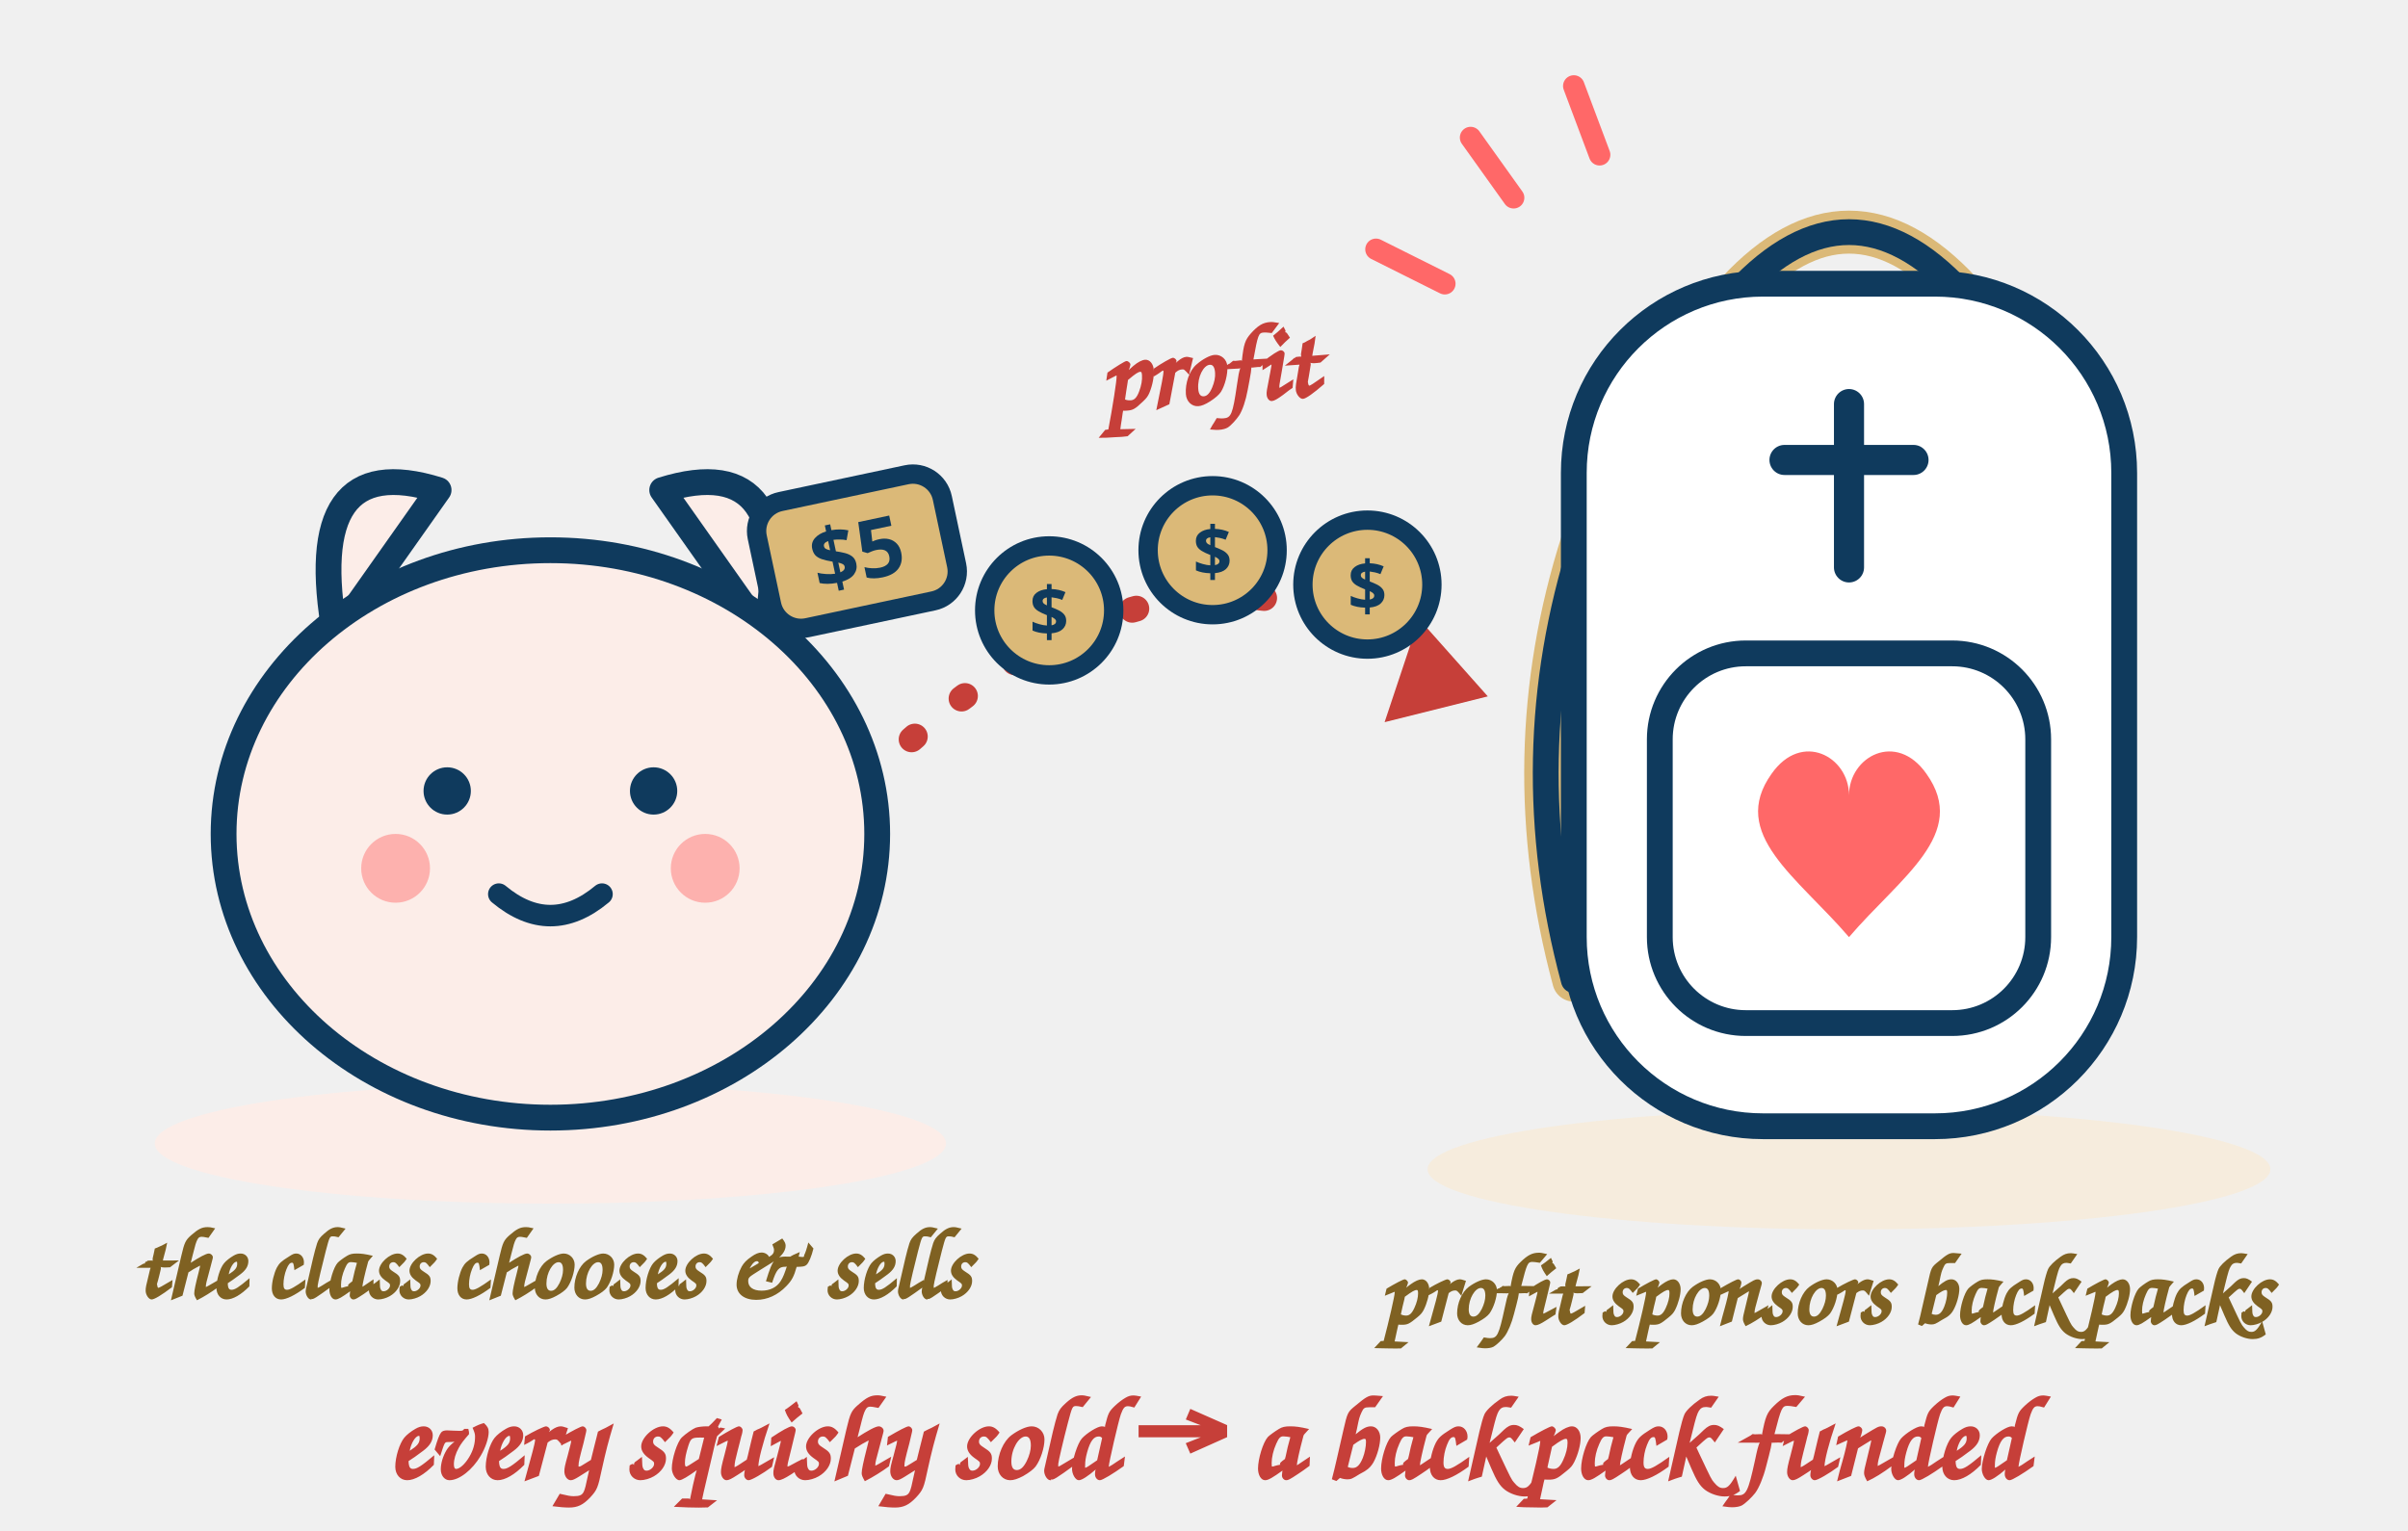
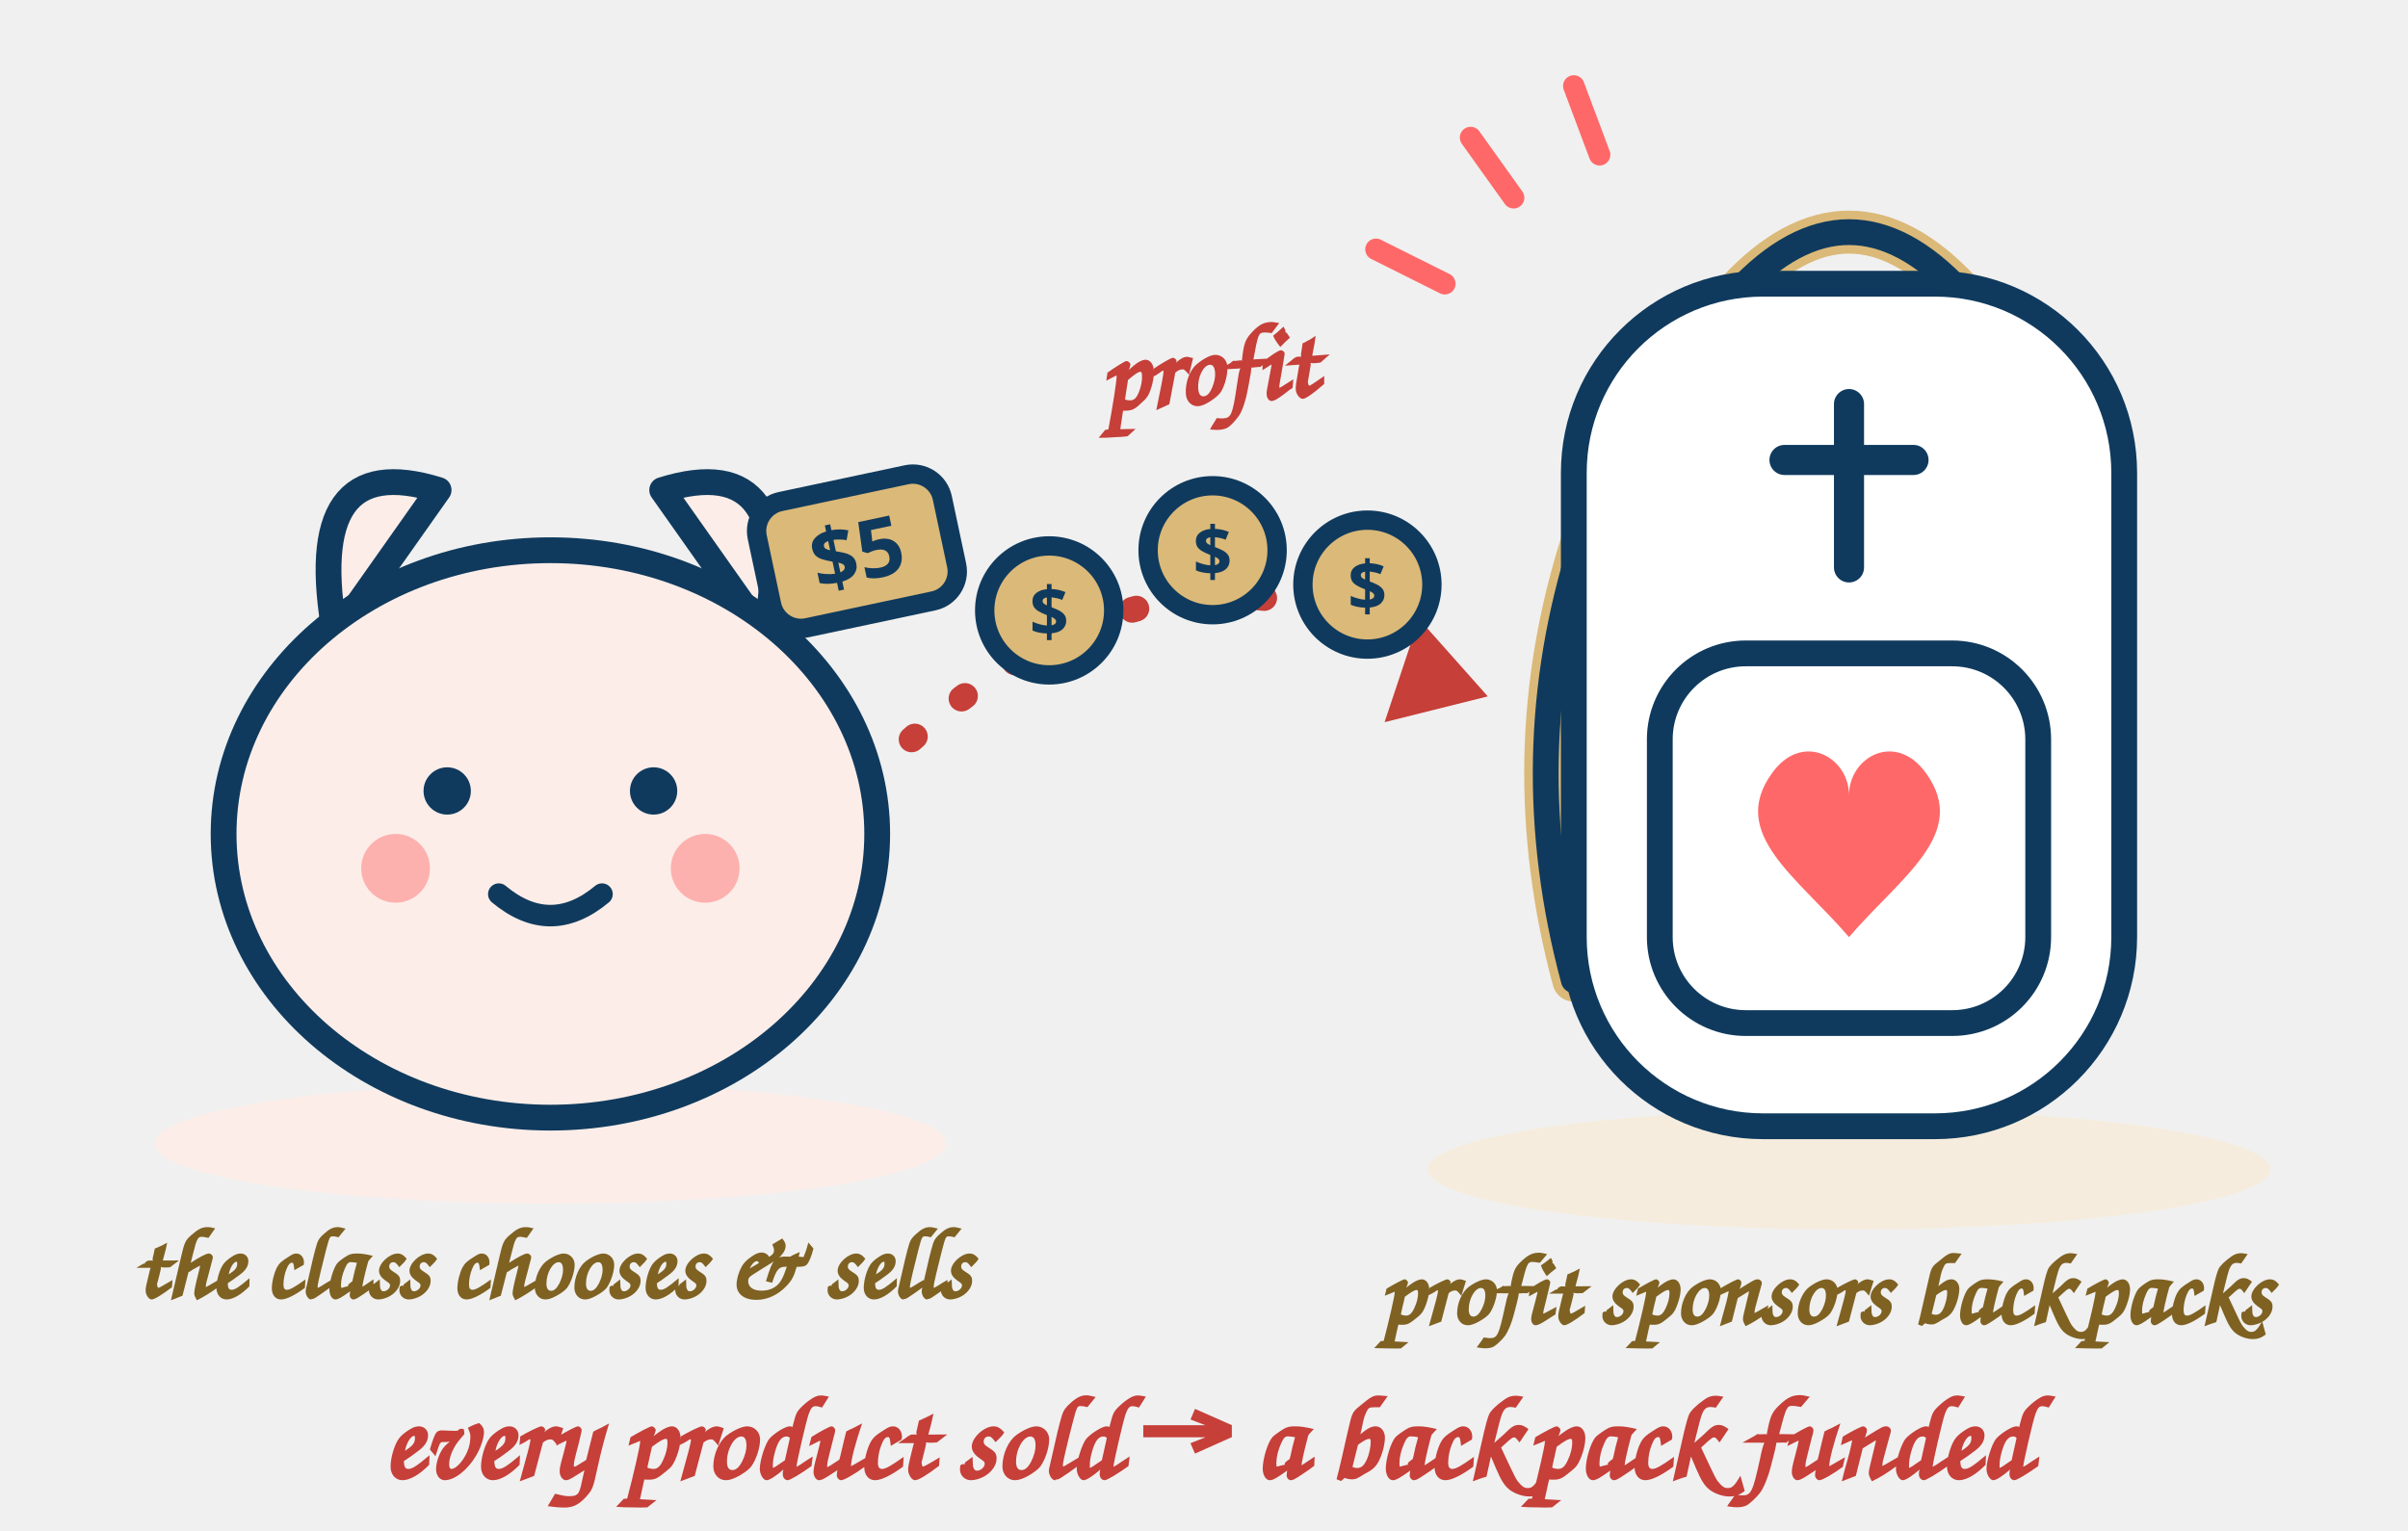
<svg xmlns="http://www.w3.org/2000/svg" viewBox="0 64 560 356" role="img" aria-label="Diagram: the class chooses and sells a product — a squishy is one example — and the profit helps buy color-it-yourself backpacks for children in Senegal." style="width:100%;height:auto;display:block;">
  <g font-family="Instrument Sans,system-ui,sans-serif" font-weight="800" text-anchor="middle">
          </g>
  <ellipse cx="128" cy="330" rx="92" ry="14" fill="#FCEDE8" />
  <ellipse cx="430" cy="336" rx="98" ry="14" fill="#F6ECDD" />
  <g stroke="#0F3A5D" stroke-width="6" stroke-linecap="round" stroke-linejoin="round">
    <path d="M78 212 Q70 168 102 178 Z" fill="#FCEDE8" />
    <path d="M178 212 Q186 168 154 178 Z" fill="#FCEDE8" />
    <ellipse cx="128" cy="258" rx="76" ry="66" fill="#FCEDE8" />
  </g>
  <circle cx="104" cy="248" r="5.5" fill="#0F3A5D" />
  <circle cx="152" cy="248" r="5.5" fill="#0F3A5D" />
  <path d="M116 272 Q128 282 140 272" stroke="#0F3A5D" stroke-width="5" fill="none" stroke-linecap="round" />
  <circle cx="92" cy="266" r="8" fill="#FF6868" opacity=".45" />
  <circle cx="164" cy="266" r="8" fill="#FF6868" opacity=".45" />
  <g transform="rotate(-12 196 196)">
    <rect x="178" y="178" width="44" height="30" rx="7" fill="#DBB978" stroke="#0F3A5D" stroke-width="4.5" />
    <text x="200" y="200" text-anchor="middle" font-family="Instrument Sans,system-ui,sans-serif" font-weight="700" font-size="19" fill="#0F3A5D">$5</text>
  </g>
  <text x="128" y="366" text-anchor="middle" font-family="Caveat,cursive" font-weight="700" font-size="23" fill="#7F6122">the class chooses &amp; sells</text>
  <path d="M212 236 Q280 176 342 224" fill="none" stroke="#C63F39" stroke-width="6" stroke-linecap="round" stroke-dasharray="1 14" />
  <path d="M330 208 L346 226 L322 232 Z" fill="#C63F39" />
  <g stroke="#0F3A5D" stroke-width="4.5">
    <circle cx="244" cy="206" r="15" fill="#DBB978" />
    <circle cx="282" cy="192" r="15" fill="#DBB978" />
    <circle cx="318" cy="200" r="15" fill="#DBB978" />
  </g>
  <g font-family="Instrument Sans,system-ui,sans-serif" font-weight="700" font-size="16" fill="#0F3A5D" text-anchor="middle">
    <text x="244" y="212">$</text>
    <text x="282" y="198">$</text>
    <text x="318" y="206">$</text>
  </g>
  <text x="281" y="158" text-anchor="middle" font-family="Caveat,cursive" font-weight="700" font-size="25" fill="#C63F39" transform="rotate(-4 281 158)">profit</text>
  <g stroke="#0F3A5D" stroke-width="6" stroke-linecap="round" stroke-linejoin="round">
    <path d="M404 132 Q430 104 456 132" fill="none" stroke="#DBB978" stroke-width="10" />
    <path d="M404 132 Q430 104 456 132" fill="none" />
    <path d="M368 190 Q352 240 366 292" fill="none" stroke="#DBB978" stroke-width="10" />
    <path d="M368 190 Q352 240 366 292" fill="none" />
    <rect x="366" y="130" width="128" height="196" rx="44" fill="#FFFFFF" />
    <rect x="386" y="216" width="88" height="86" rx="20" fill="#FFFFFF" />
  </g>
  <g stroke="#0F3A5D" stroke-width="7" stroke-linecap="round">
    <line x1="430" y1="158" x2="430" y2="196" />
    <line x1="415" y1="171" x2="445" y2="171" />
  </g>
  <path d="M430 282 C418 268 402 258 412 244 C419 234 430 240 430 249 C430 240 441 234 448 244 C458 258 442 268 430 282 Z" fill="#FF6868" />
  <g stroke="#FF6868" stroke-width="5" stroke-linecap="round">
    <line x1="352" y1="110" x2="342" y2="96" />
    <line x1="372" y1="100" x2="366" y2="84" />
    <line x1="336" y1="130" x2="320" y2="122" />
  </g>
  <text x="424" y="372" text-anchor="middle" font-family="Caveat,cursive" font-weight="700" font-size="23" fill="#7F6122">profit sponsors backpacks</text>
-   <text x="280" y="408" text-anchor="middle" font-family="Caveat,cursive" font-weight="700" font-size="27" fill="#C63F39">every squishy sold → a backpack funded</text>
+   <text x="280" y="408" text-anchor="middle" font-family="Caveat,cursive" font-weight="700" font-size="27" fill="#C63F39">every product sold → a backpack funded</text>
</svg>
